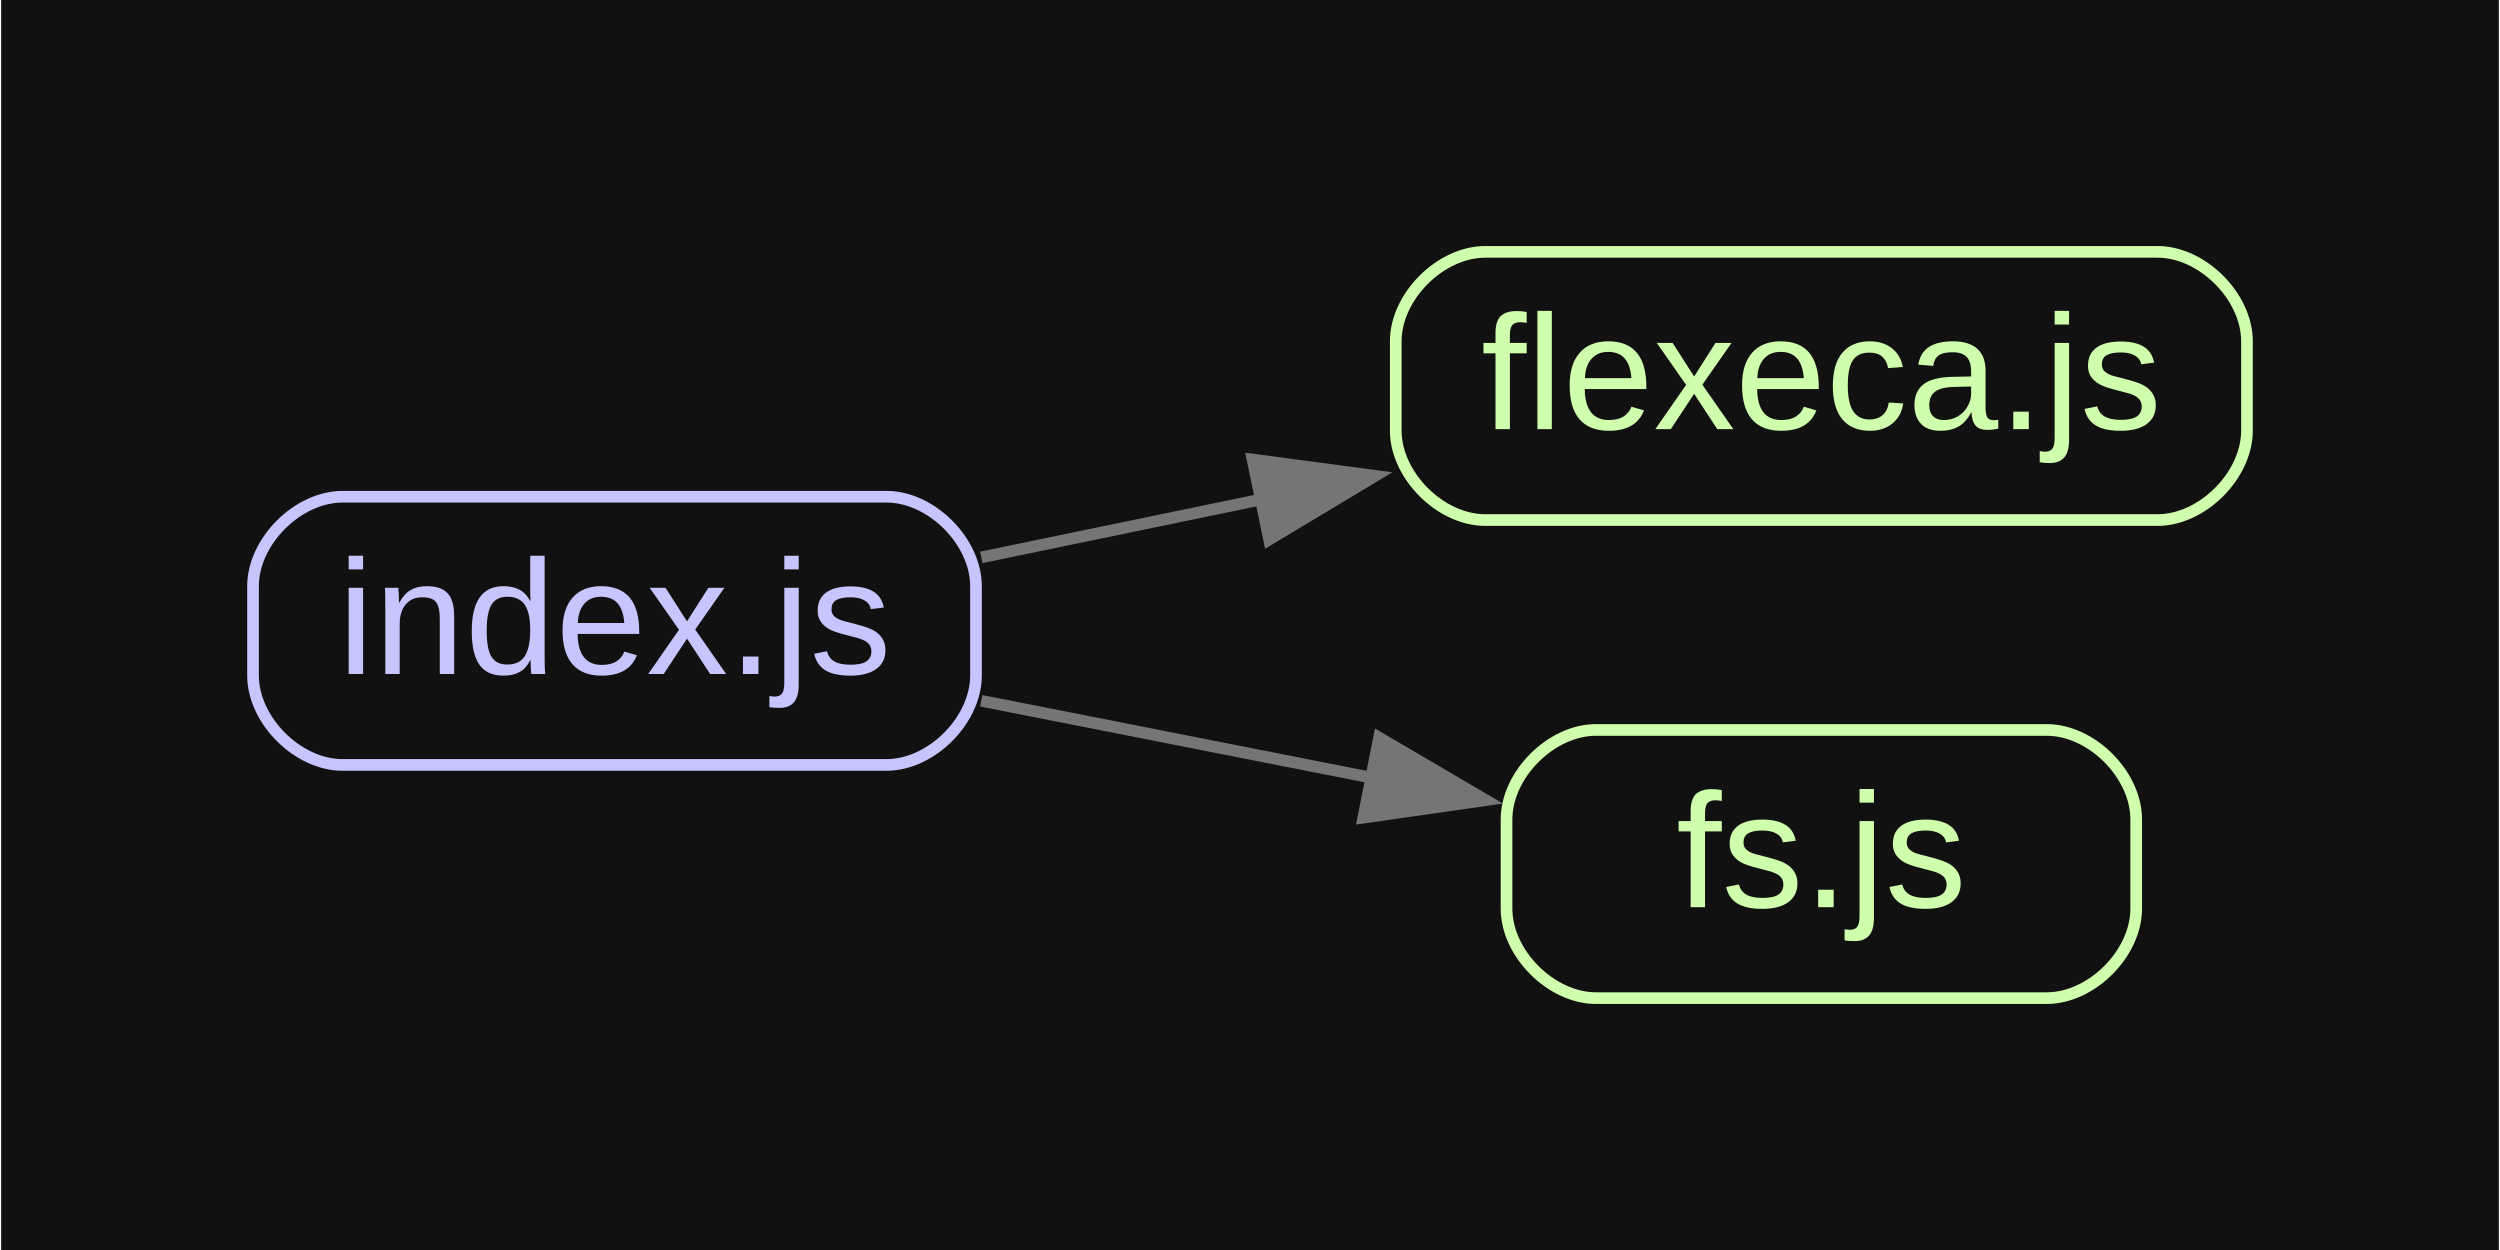
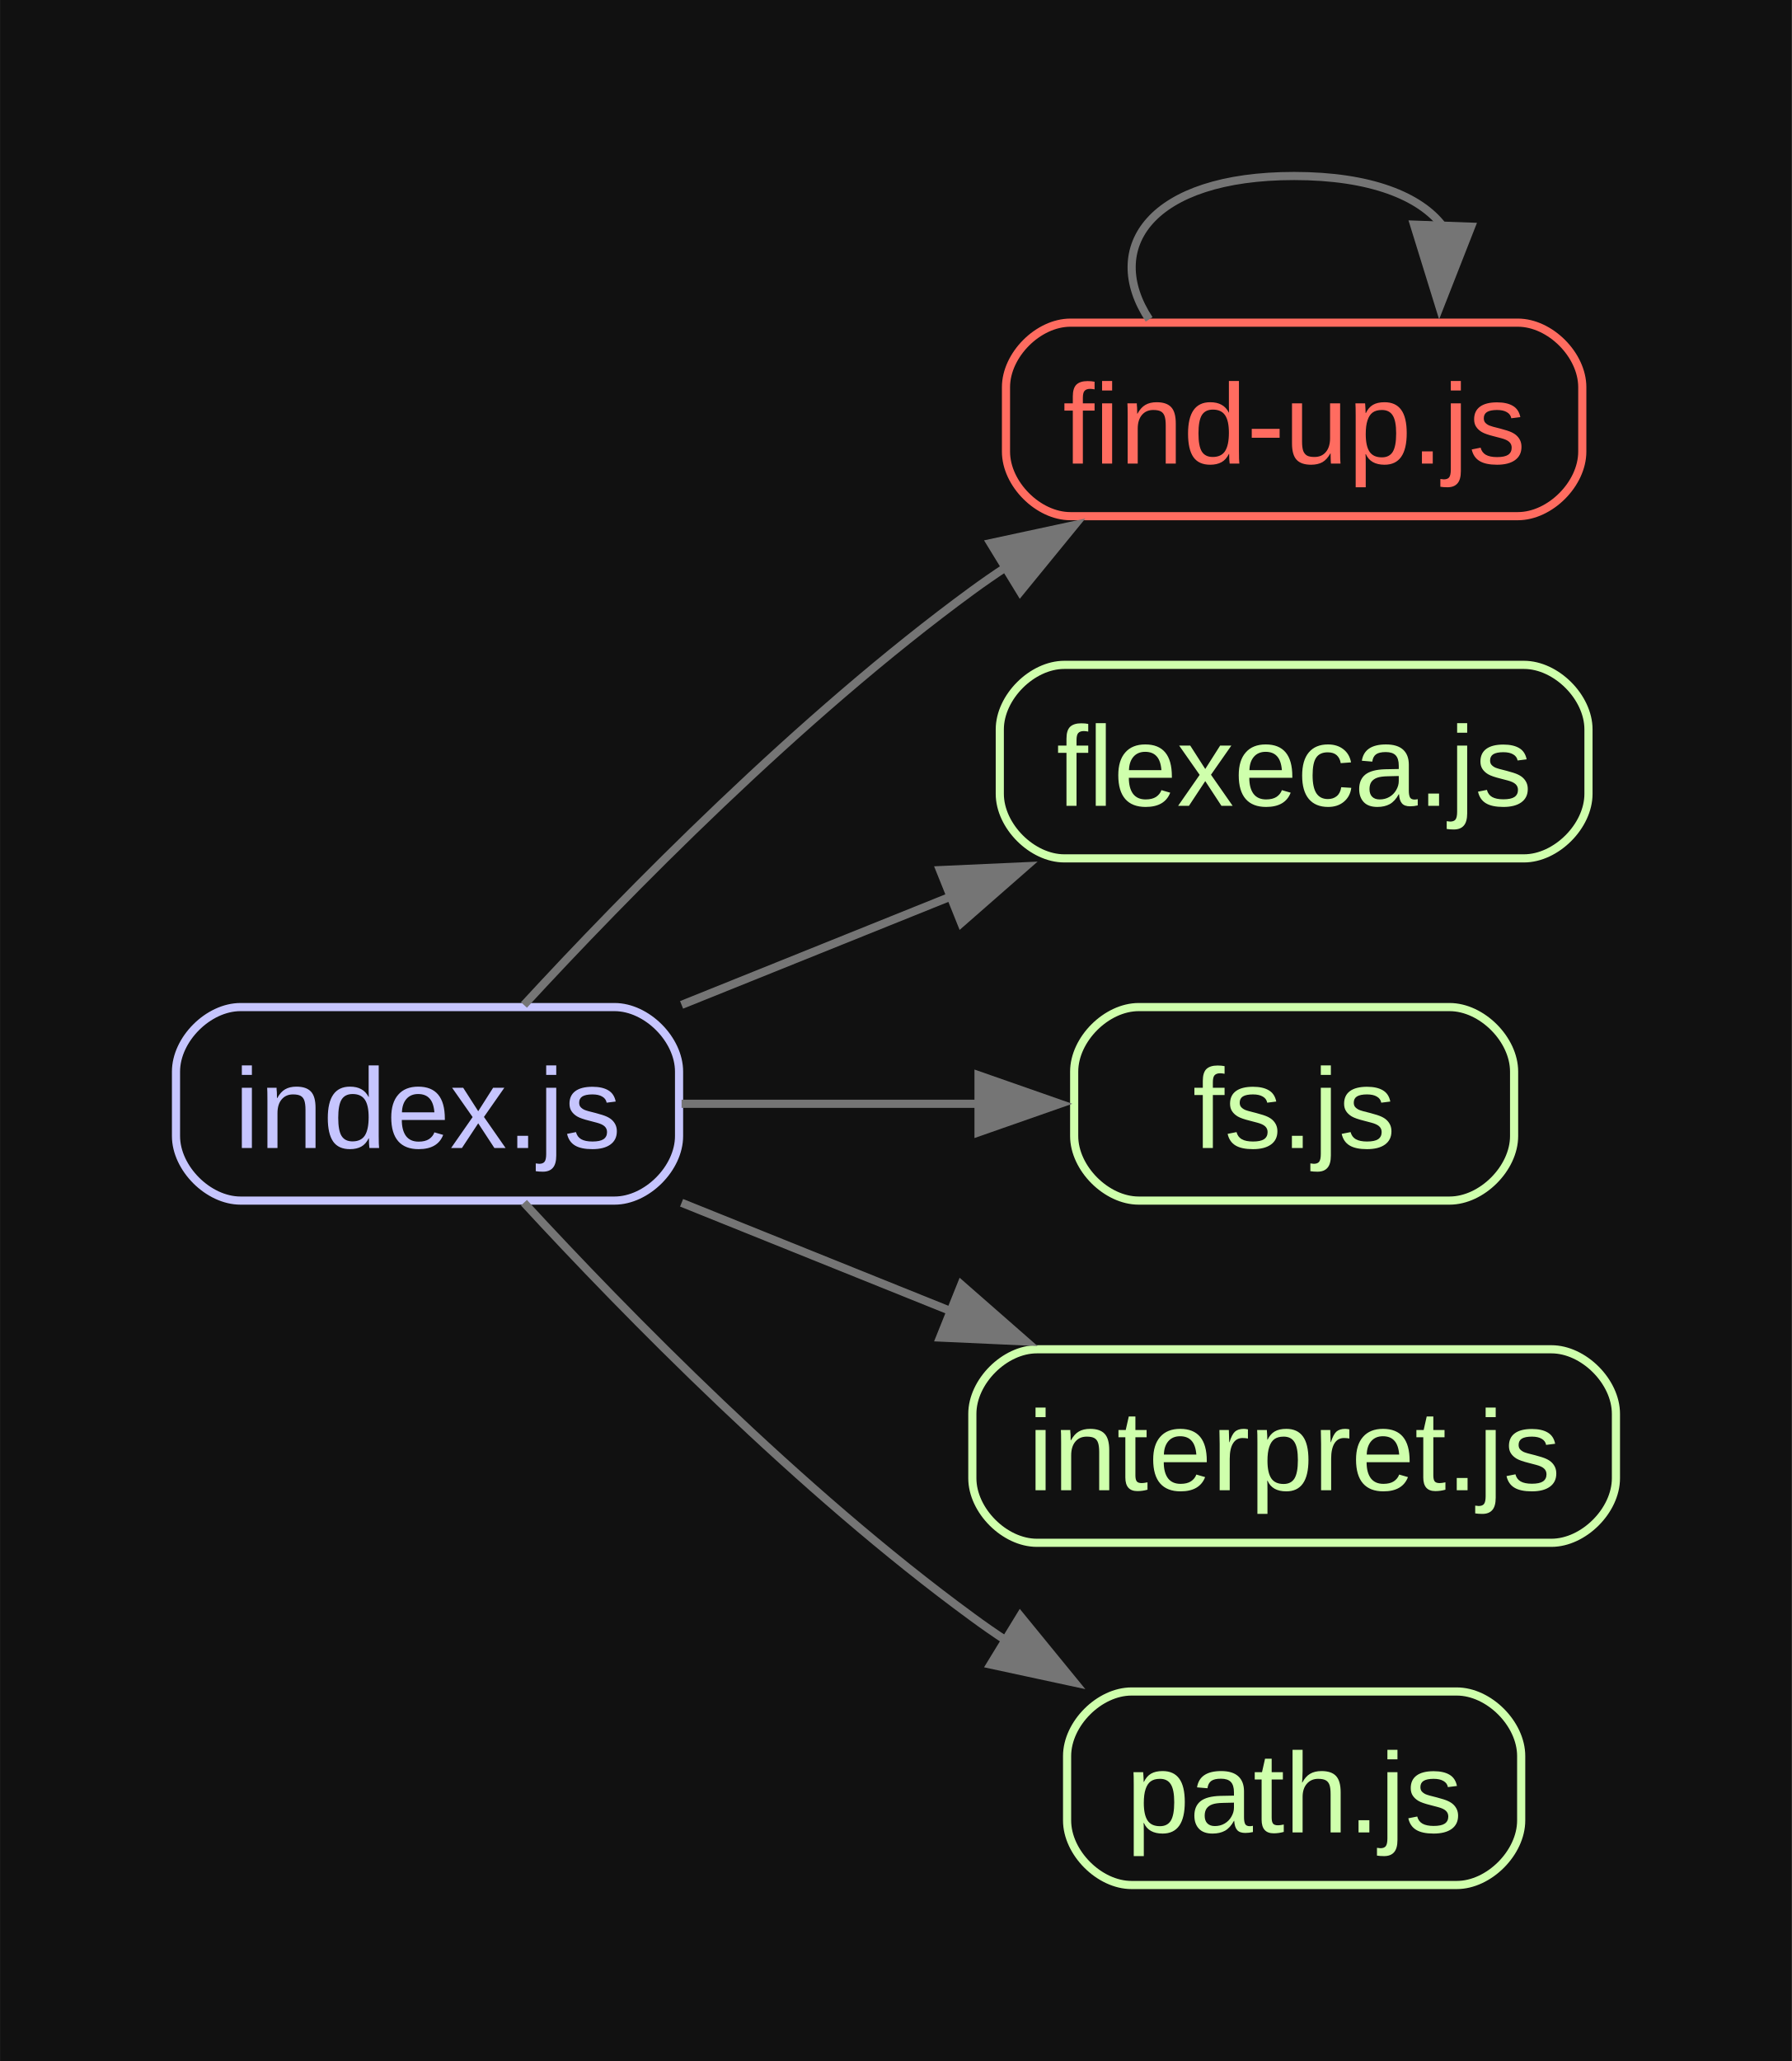
- <svg xmlns="http://www.w3.org/2000/svg" width="214pt" height="107pt" viewBox="0.00 0.00 214.20 107.20">
-   <g id="graph0" class="graph" transform="scale(1 1) rotate(0) translate(21.6 85.6)">
-     <polygon fill="#111111" stroke="none" points="-21.6,21.6 -21.6,-85.6 192.6,-85.6 192.6,21.6 -21.6,21.6" />
+ <svg xmlns="http://www.w3.org/2000/svg" width="220pt" height="253pt" viewBox="0.00 0.00 219.95 252.95">
+   <g id="graph0" class="graph" transform="scale(1 1) rotate(0) translate(21.6 231.35)">
+     <polygon fill="#111111" stroke="none" points="-21.6,21.6 -21.6,-231.35 198.35,-231.35 198.35,21.6 -21.6,21.6" />
    <g id="node1" class="node">
-       <path fill="none" stroke="#cfffac" d="M163.33,-64C163.33,-64 105.67,-64 105.67,-64 101.83,-64 98,-60.17 98,-56.33 98,-56.33 98,-48.67 98,-48.67 98,-44.83 101.83,-41 105.67,-41 105.67,-41 163.33,-41 163.33,-41 167.17,-41 171,-44.83 171,-48.67 171,-48.67 171,-56.33 171,-56.33 171,-60.17 167.17,-64 163.33,-64" />
-       <text text-anchor="middle" x="134.5" y="-48.8" font-family="Arial" font-size="14.00" fill="#cfffac">flexeca.js</text>
+       <path fill="none" stroke="#ff6c60" d="M164.71,-191.75C164.71,-191.75 109.79,-191.75 109.79,-191.75 105.83,-191.75 101.88,-187.79 101.88,-183.83 101.88,-183.83 101.88,-175.92 101.88,-175.92 101.88,-171.96 105.83,-168 109.79,-168 109.79,-168 164.71,-168 164.71,-168 168.67,-168 172.62,-171.96 172.62,-175.92 172.62,-175.92 172.62,-183.83 172.62,-183.83 172.62,-187.79 168.67,-191.75 164.71,-191.75" />
+       <text text-anchor="middle" x="137.25" y="-174.45" font-family="Arial" font-size="14.00" fill="#ff6c60">find-up.js</text>
+     </g>
+     <g id="edge1" class="edge">
+       <path fill="none" stroke="#757575" d="M119.45,-192.15C113.66,-200.97 119.59,-209.75 137.25,-209.75 146.63,-209.75 152.7,-207.27 155.47,-203.63" />
+       <polygon fill="#757575" stroke="#757575" points="158.97,-203.53 155.1,-193.66 151.97,-203.78 158.97,-203.53" />
    </g>
    <g id="node2" class="node">
-       <path fill="none" stroke="#cfffac" d="M153.83,-23C153.83,-23 115.17,-23 115.17,-23 111.33,-23 107.5,-19.17 107.5,-15.33 107.5,-15.33 107.5,-7.67 107.5,-7.67 107.5,-3.83 111.33,0 115.17,0 115.17,0 153.83,0 153.83,0 157.67,0 161.5,-3.83 161.5,-7.67 161.5,-7.67 161.5,-15.33 161.5,-15.33 161.5,-19.17 157.67,-23 153.83,-23" />
-       <text text-anchor="middle" x="134.5" y="-7.8" font-family="Arial" font-size="14.00" fill="#cfffac">fs.js</text>
+       <path fill="none" stroke="#cfffac" d="M165.46,-149.75C165.46,-149.75 109.04,-149.75 109.04,-149.75 105.08,-149.75 101.12,-145.79 101.12,-141.83 101.12,-141.83 101.12,-133.92 101.12,-133.92 101.12,-129.96 105.08,-126 109.04,-126 109.04,-126 165.46,-126 165.46,-126 169.42,-126 173.38,-129.96 173.38,-133.92 173.38,-133.92 173.38,-141.83 173.38,-141.83 173.38,-145.79 169.42,-149.75 165.46,-149.75" />
+       <text text-anchor="middle" x="137.25" y="-132.45" font-family="Arial" font-size="14.00" fill="#cfffac">flexeca.js</text>
    </g>
    <g id="node3" class="node">
-       <path fill="none" stroke="#c6c5fe" d="M54.33,-43C54.33,-43 7.67,-43 7.67,-43 3.83,-43 0,-39.17 0,-35.33 0,-35.33 0,-27.67 0,-27.67 0,-23.83 3.83,-20 7.67,-20 7.67,-20 54.33,-20 54.33,-20 58.17,-20 62,-23.83 62,-27.67 62,-27.67 62,-35.33 62,-35.33 62,-39.17 58.17,-43 54.33,-43" />
-       <text text-anchor="middle" x="31" y="-27.8" font-family="Arial" font-size="14.00" fill="#c6c5fe">index.js</text>
+       <path fill="none" stroke="#cfffac" d="M156.33,-107.75C156.33,-107.75 118.17,-107.75 118.17,-107.75 114.21,-107.75 110.25,-103.79 110.25,-99.83 110.25,-99.83 110.25,-91.92 110.25,-91.92 110.25,-87.96 114.21,-84 118.17,-84 118.17,-84 156.33,-84 156.33,-84 160.29,-84 164.25,-87.96 164.25,-91.92 164.25,-91.92 164.25,-99.83 164.25,-99.83 164.25,-103.79 160.29,-107.75 156.33,-107.75" />
+       <text text-anchor="middle" x="137.25" y="-90.45" font-family="Arial" font-size="14.00" fill="#cfffac">fs.js</text>
    </g>
-     <g id="edge1" class="edge">
-       <path fill="none" stroke="#757575" d="M62.45,-37.8C70.08,-39.38 78.44,-41.11 86.66,-42.81" />
-       <polygon fill="#757575" stroke="#757575" points="85.72,-46.19 96.23,-44.79 87.14,-39.33 85.72,-46.19" />
+     <g id="node4" class="node">
+       <path fill="none" stroke="#c6c5fe" d="M53.83,-107.75C53.83,-107.75 7.92,-107.75 7.92,-107.75 3.96,-107.75 0,-103.79 0,-99.83 0,-99.83 0,-91.92 0,-91.92 0,-87.96 3.96,-84 7.92,-84 7.92,-84 53.83,-84 53.83,-84 57.79,-84 61.75,-87.96 61.75,-91.92 61.75,-91.92 61.75,-99.83 61.75,-99.83 61.75,-103.79 57.79,-107.75 53.83,-107.75" />
+       <text text-anchor="middle" x="30.88" y="-90.45" font-family="Arial" font-size="14.00" fill="#c6c5fe">index.js</text>
    </g>
    <g id="edge2" class="edge">
-       <path fill="none" stroke="#757575" d="M62.45,-25.5C73.03,-23.42 85.01,-21.05 96.08,-18.87" />
-       <polygon fill="#757575" stroke="#757575" points="96.57,-22.34 105.71,-16.98 95.22,-15.48 96.57,-22.34" />
+       <path fill="none" stroke="#757575" d="M42.71,-108.01C55.14,-121.49 76.54,-143.37 97.75,-158.88 99.09,-159.86 100.49,-160.83 101.92,-161.77" />
+       <polygon fill="#757575" stroke="#757575" points="99.98,-164.69 110.33,-166.92 103.63,-158.72 99.98,-164.69" />
+     </g>
+     <g id="edge3" class="edge">
+       <path fill="none" stroke="#757575" d="M62.06,-108.02C72.47,-112.21 84.3,-116.97 95.41,-121.44" />
+       <polygon fill="#757575" stroke="#757575" points="93.78,-124.56 104.36,-125.04 96.39,-118.06 93.78,-124.56" />
+     </g>
+     <g id="edge4" class="edge">
+       <path fill="none" stroke="#757575" d="M62.06,-95.88C73.44,-95.88 86.53,-95.88 98.51,-95.88" />
+       <polygon fill="#757575" stroke="#757575" points="98.51,-99.38 108.51,-95.88 98.51,-92.38 98.51,-99.38" />
+     </g>
+     <g id="node5" class="node">
+       <path fill="none" stroke="#cfffac" d="M168.83,-65.75C168.83,-65.75 105.67,-65.75 105.67,-65.75 101.71,-65.75 97.75,-61.79 97.75,-57.83 97.75,-57.83 97.75,-49.92 97.75,-49.92 97.75,-45.96 101.71,-42 105.67,-42 105.67,-42 168.83,-42 168.83,-42 172.79,-42 176.75,-45.96 176.75,-49.92 176.75,-49.92 176.75,-57.83 176.75,-57.83 176.75,-61.79 172.79,-65.75 168.83,-65.75" />
+       <text text-anchor="middle" x="137.25" y="-48.45" font-family="Arial" font-size="14.00" fill="#cfffac">interpret.js</text>
+     </g>
+     <g id="edge5" class="edge">
+       <path fill="none" stroke="#757575" d="M62.06,-83.73C72.47,-79.54 84.3,-74.78 95.41,-70.31" />
+       <polygon fill="#757575" stroke="#757575" points="96.39,-73.69 104.36,-66.71 93.78,-67.19 96.39,-73.69" />
+     </g>
+     <g id="node6" class="node">
+       <path fill="none" stroke="#cfffac" d="M157.21,-23.75C157.21,-23.75 117.29,-23.75 117.29,-23.75 113.33,-23.75 109.38,-19.79 109.38,-15.83 109.38,-15.83 109.38,-7.92 109.38,-7.92 109.38,-3.96 113.33,0 117.29,0 117.29,0 157.21,0 157.21,0 161.17,0 165.12,-3.96 165.12,-7.92 165.12,-7.92 165.12,-15.83 165.12,-15.83 165.12,-19.79 161.17,-23.75 157.21,-23.75" />
+       <text text-anchor="middle" x="137.25" y="-6.45" font-family="Arial" font-size="14.00" fill="#cfffac">path.js</text>
+     </g>
+     <g id="edge6" class="edge">
+       <path fill="none" stroke="#757575" d="M42.71,-83.74C55.14,-70.26 76.54,-48.38 97.75,-32.88 99.09,-31.89 100.49,-30.92 101.92,-29.98" />
+       <polygon fill="#757575" stroke="#757575" points="103.63,-33.03 110.33,-24.83 99.98,-27.06 103.63,-33.03" />
    </g>
  </g>
</svg>
